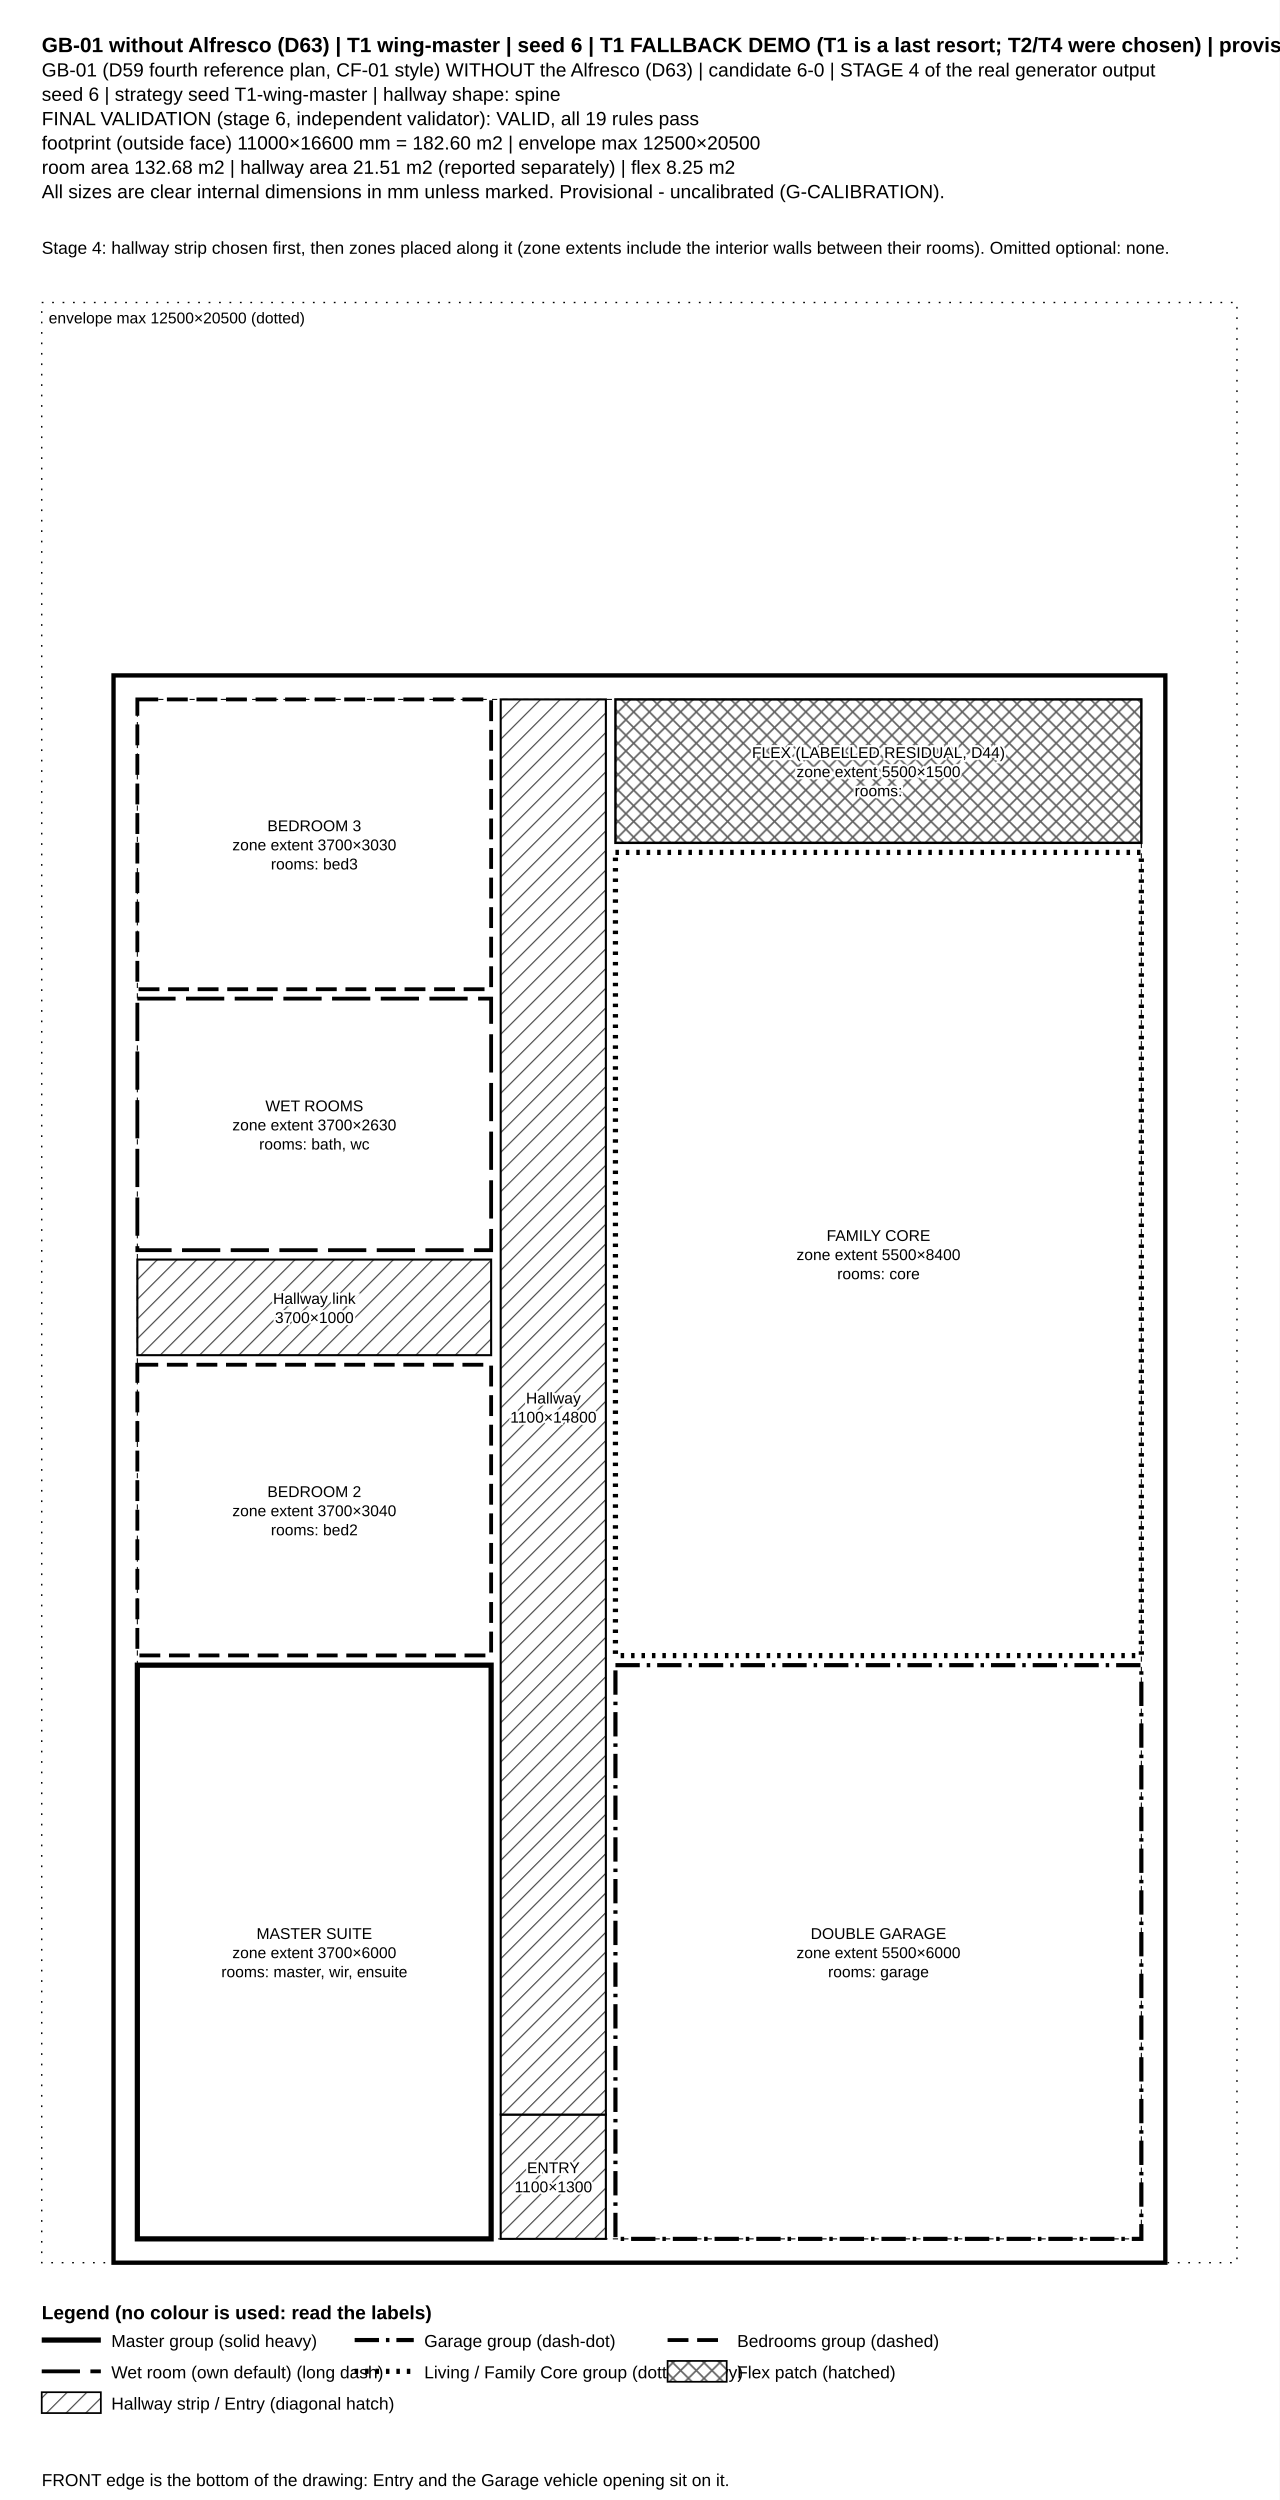
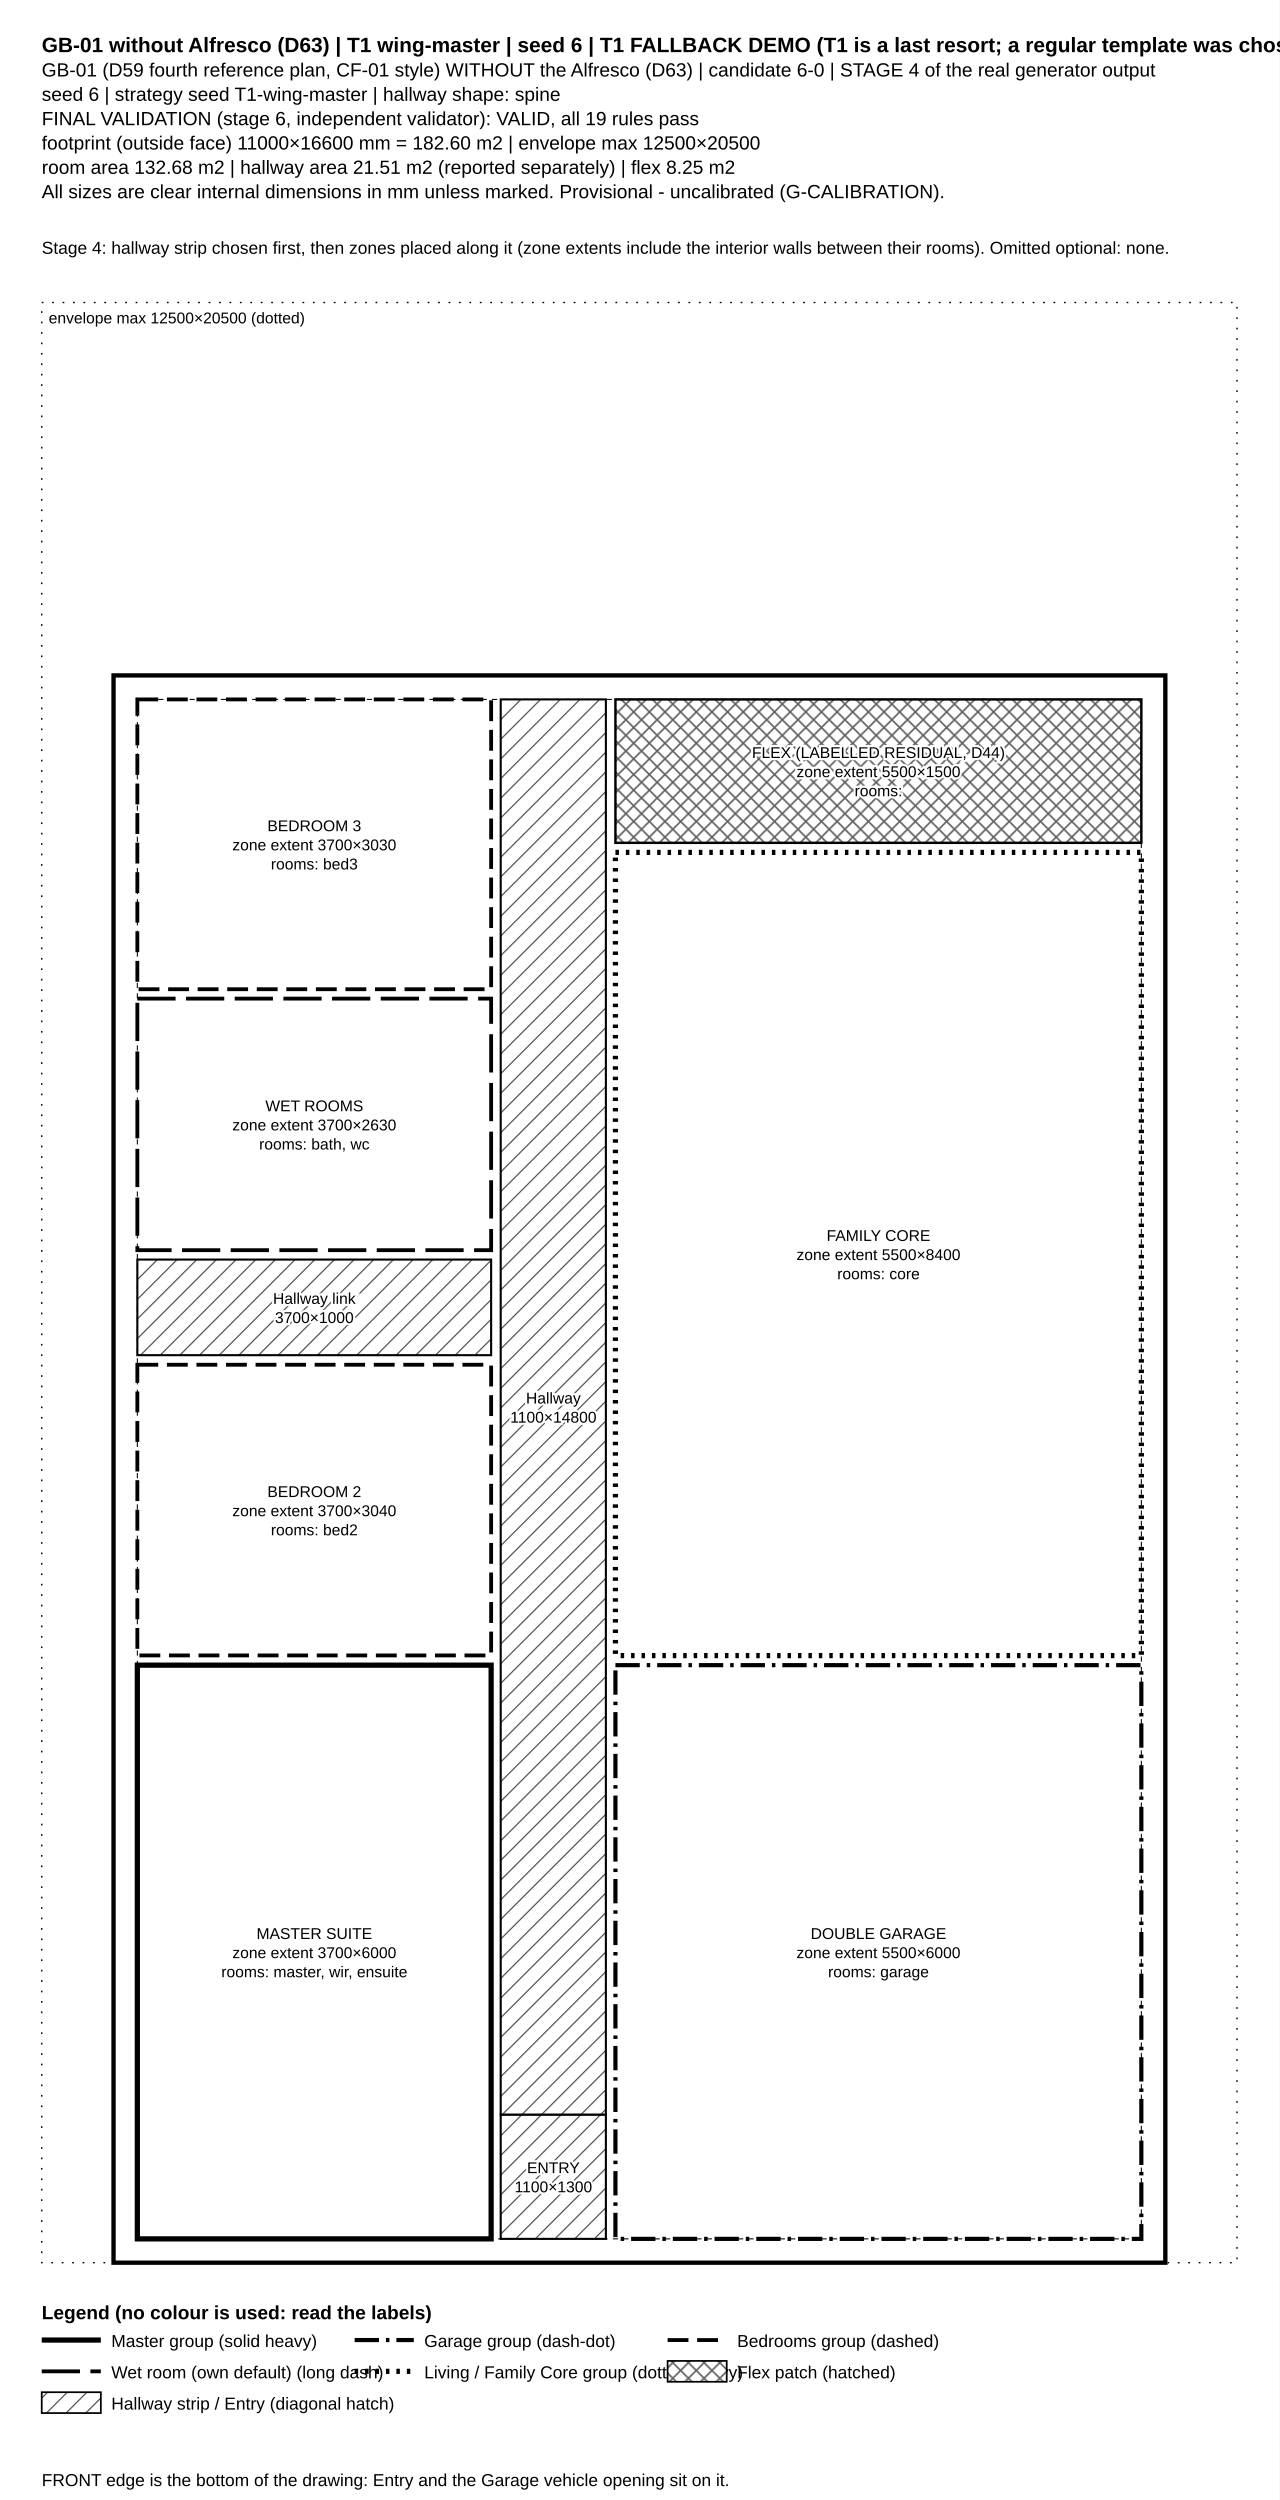
<svg xmlns="http://www.w3.org/2000/svg" width="736" height="1438" viewBox="0 0 736 1438" font-family="Arial, Helvetica, sans-serif">
  <rect width="100%" height="100%" fill="#fff" />
  <defs>
    <pattern id="hall" width="8" height="8" patternUnits="userSpaceOnUse" patternTransform="rotate(45)">
      <rect width="8" height="8" fill="#fff" />
      <line x1="0" y1="0" x2="0" y2="8" stroke="#555" stroke-width="1.4" />
    </pattern>
    <pattern id="flex" width="9" height="9" patternUnits="userSpaceOnUse">
      <rect width="9" height="9" fill="#fff" />
      <path d="M0 0L9 9M9 0L0 9" stroke="#666" stroke-width="1" />
    </pattern>
    <pattern id="wall" width="4" height="4" patternUnits="userSpaceOnUse">
      <rect width="4" height="4" fill="#222" />
    </pattern>
  </defs>
-   <text x="24" y="30" font-size="12" font-weight="bold" fill="#000">GB-01 without Alfresco (D63) | T1 wing-master | seed 6 | T1 FALLBACK DEMO (T1 is a last resort; T2/T4 were chosen) | provisional</text>
+   <text x="24" y="30" font-size="12" font-weight="bold" fill="#000">GB-01 without Alfresco (D63) | T1 wing-master | seed 6 | T1 FALLBACK DEMO (T1 is a last resort; a regular template was chosen) | provisional</text>
  <text x="24" y="44" font-size="11" font-weight="normal" fill="#000">GB-01 (D59 fourth reference plan, CF-01 style) WITHOUT the Alfresco (D63)   |   candidate 6-0   |   STAGE 4 of the real generator output</text>
  <text x="24" y="58" font-size="11" font-weight="normal" fill="#000">seed 6   |   strategy seed T1-wing-master   |   hallway shape: spine</text>
  <text x="24" y="72" font-size="11" font-weight="normal" fill="#000">FINAL VALIDATION (stage 6, independent validator): VALID, all 19 rules pass</text>
  <text x="24" y="86" font-size="11" font-weight="normal" fill="#000">footprint (outside face) 11000×16600 mm = 182.60 m2 | envelope max 12500×20500</text>
  <text x="24" y="100" font-size="11" font-weight="normal" fill="#000">room area 132.68 m2 | hallway area 21.51 m2 (reported separately) | flex 8.25 m2</text>
  <text x="24" y="114" font-size="11" font-weight="normal" fill="#000">All sizes are clear internal dimensions in mm unless marked. Provisional - uncalibrated (G-CALIBRATION).</text>
  <rect x="24.0" y="174.0" width="687.5" height="1127.5" fill="none" stroke="#000" stroke-width="0.8" stroke-dasharray="1 5" />
  <text x="28" y="186" font-size="9">envelope max 12500×20500 (dotted)</text>
  <rect x="65.3" y="388.5" width="605.0" height="913.0" fill="none" stroke="#000" stroke-width="2.5" />
  <rect x="79.0" y="402.3" width="577.5" height="885.5" fill="none" stroke="#000" stroke-width="0.6" stroke-dasharray="3 3" />
  <rect x="288.0" y="1216.3" width="60.5" height="71.5" fill="url(#hall)" stroke="#000" stroke-width="1.2" />
  <text x="318.3" y="1250.0" font-size="9" text-anchor="middle" fill="#000" stroke="#fff" stroke-width="2.5" paint-order="stroke">ENTRY</text>
  <text x="318.3" y="1261.0" font-size="9" text-anchor="middle" fill="#000" stroke="#fff" stroke-width="2.5" paint-order="stroke">1100×1300</text>
  <rect x="288.0" y="402.3" width="60.5" height="814.0" fill="url(#hall)" stroke="#000" stroke-width="1.2" />
  <text x="318.3" y="807.3" font-size="9" text-anchor="middle" fill="#000" stroke="#fff" stroke-width="2.5" paint-order="stroke">Hallway</text>
  <text x="318.3" y="818.3" font-size="9" text-anchor="middle" fill="#000" stroke="#fff" stroke-width="2.5" paint-order="stroke">1100×14800</text>
  <rect x="79.0" y="724.5" width="203.5" height="55.0" fill="url(#hall)" stroke="#000" stroke-width="1.2" />
  <text x="180.8" y="750.0" font-size="9" text-anchor="middle" fill="#000" stroke="#fff" stroke-width="2.5" paint-order="stroke">Hallway link</text>
  <text x="180.8" y="761.0" font-size="9" text-anchor="middle" fill="#000" stroke="#fff" stroke-width="2.5" paint-order="stroke">3700×1000</text>
  <rect x="79.0" y="957.8" width="203.5" height="330.0" fill="none" stroke="#000" stroke-width="3" />
  <text x="180.8" y="1115.3" font-size="9" text-anchor="middle" fill="#000" stroke="#fff" stroke-width="2.5" paint-order="stroke">MASTER SUITE</text>
  <text x="180.8" y="1126.3" font-size="9" text-anchor="middle" fill="#000" stroke="#fff" stroke-width="2.5" paint-order="stroke">zone extent 3700×6000</text>
  <text x="180.8" y="1137.3" font-size="9" text-anchor="middle" fill="#000" stroke="#fff" stroke-width="2.5" paint-order="stroke">rooms: master, wir, ensuite</text>
  <rect x="354.0" y="957.8" width="302.5" height="330.0" fill="none" stroke="#000" stroke-width="2.4" stroke-dasharray="14 4 2 4" />
  <text x="505.3" y="1115.3" font-size="9" text-anchor="middle" fill="#000" stroke="#fff" stroke-width="2.5" paint-order="stroke">DOUBLE GARAGE</text>
  <text x="505.3" y="1126.3" font-size="9" text-anchor="middle" fill="#000" stroke="#fff" stroke-width="2.5" paint-order="stroke">zone extent 5500×6000</text>
  <text x="505.3" y="1137.3" font-size="9" text-anchor="middle" fill="#000" stroke="#fff" stroke-width="2.5" paint-order="stroke">rooms: garage</text>
  <rect x="79.0" y="785.0" width="203.5" height="167.2" fill="none" stroke="#000" stroke-width="2.2" stroke-dasharray="12 5" />
  <text x="180.8" y="861.1" font-size="9" text-anchor="middle" fill="#000" stroke="#fff" stroke-width="2.5" paint-order="stroke">BEDROOM 2</text>
  <text x="180.8" y="872.1" font-size="9" text-anchor="middle" fill="#000" stroke="#fff" stroke-width="2.5" paint-order="stroke">zone extent 3700×3040</text>
  <text x="180.8" y="883.1" font-size="9" text-anchor="middle" fill="#000" stroke="#fff" stroke-width="2.5" paint-order="stroke">rooms: bed2</text>
  <rect x="79.0" y="574.4" width="203.5" height="144.7" fill="none" stroke="#000" stroke-width="2.2" stroke-dasharray="22 6" />
  <text x="180.8" y="639.2" font-size="9" text-anchor="middle" fill="#000" stroke="#fff" stroke-width="2.5" paint-order="stroke">WET ROOMS</text>
  <text x="180.8" y="650.2" font-size="9" text-anchor="middle" fill="#000" stroke="#fff" stroke-width="2.5" paint-order="stroke">zone extent 3700×2630</text>
  <text x="180.8" y="661.2" font-size="9" text-anchor="middle" fill="#000" stroke="#fff" stroke-width="2.5" paint-order="stroke">rooms: bath, wc</text>
  <rect x="79.0" y="402.3" width="203.5" height="166.7" fill="none" stroke="#000" stroke-width="2.2" stroke-dasharray="12 5" />
  <text x="180.8" y="478.1" font-size="9" text-anchor="middle" fill="#000" stroke="#fff" stroke-width="2.5" paint-order="stroke">BEDROOM 3</text>
  <text x="180.8" y="489.1" font-size="9" text-anchor="middle" fill="#000" stroke="#fff" stroke-width="2.5" paint-order="stroke">zone extent 3700×3030</text>
  <text x="180.8" y="500.1" font-size="9" text-anchor="middle" fill="#000" stroke="#fff" stroke-width="2.5" paint-order="stroke">rooms: bed3</text>
  <rect x="354.0" y="490.3" width="302.5" height="462.0" fill="none" stroke="#000" stroke-width="3" stroke-dasharray="2 4" />
  <text x="505.3" y="713.8" font-size="9" text-anchor="middle" fill="#000" stroke="#fff" stroke-width="2.5" paint-order="stroke">FAMILY CORE</text>
  <text x="505.3" y="724.8" font-size="9" text-anchor="middle" fill="#000" stroke="#fff" stroke-width="2.5" paint-order="stroke">zone extent 5500×8400</text>
  <text x="505.3" y="735.8" font-size="9" text-anchor="middle" fill="#000" stroke="#fff" stroke-width="2.5" paint-order="stroke">rooms: core</text>
  <rect x="354.0" y="402.3" width="302.5" height="82.5" fill="url(#flex)" stroke="#000" stroke-width="1.4" />
  <text x="505.3" y="436.0" font-size="9" text-anchor="middle" fill="#000" stroke="#fff" stroke-width="2.5" paint-order="stroke">FLEX (LABELLED RESIDUAL, D44)</text>
  <text x="505.3" y="447.0" font-size="9" text-anchor="middle" fill="#000" stroke="#fff" stroke-width="2.5" paint-order="stroke">zone extent 5500×1500</text>
  <text x="505.3" y="458.0" font-size="9" text-anchor="middle" fill="#000" stroke="#fff" stroke-width="2.5" paint-order="stroke">rooms: </text>
  <text x="24" y="146" font-size="10">Stage 4: hallway strip chosen first, then zones placed along it (zone extents include the interior walls between their rooms). Omitted optional: none.</text>
  <text x="24" y="1334" font-size="11" font-weight="bold">Legend (no colour is used: read the labels)</text>
  <line x1="24" y1="1346" x2="58" y2="1346" stroke="#000" stroke-width="3" />
  <text x="64" y="1350" font-size="10">Master group (solid heavy)</text>
  <line x1="204" y1="1346" x2="238" y2="1346" stroke="#000" stroke-width="2.4" stroke-dasharray="14 4 2 4" />
  <text x="244" y="1350" font-size="10">Garage group (dash-dot)</text>
  <line x1="384" y1="1346" x2="418" y2="1346" stroke="#000" stroke-width="2.2" stroke-dasharray="12 5" />
  <text x="424" y="1350" font-size="10">Bedrooms group (dashed)</text>
  <line x1="24" y1="1364" x2="58" y2="1364" stroke="#000" stroke-width="2.2" stroke-dasharray="22 6" />
  <text x="64" y="1368" font-size="10">Wet room (own default) (long dash)</text>
  <line x1="204" y1="1364" x2="238" y2="1364" stroke="#000" stroke-width="3" stroke-dasharray="2 4" />
  <text x="244" y="1368" font-size="10">Living / Family Core group (dotted heavy)</text>
  <rect x="384" y="1358" width="34" height="12" fill="url(#flex)" stroke="#000" stroke-width="1" />
  <text x="424" y="1368" font-size="10">Flex patch (hatched)</text>
  <rect x="24" y="1376" width="34" height="12" fill="url(#hall)" stroke="#000" stroke-width="1" />
  <text x="64" y="1386" font-size="10">Hallway strip / Entry (diagonal hatch)</text>
  <text x="24" y="1430" font-size="10">FRONT edge is the bottom of the drawing: Entry and the Garage vehicle opening sit on it.</text>
</svg>
